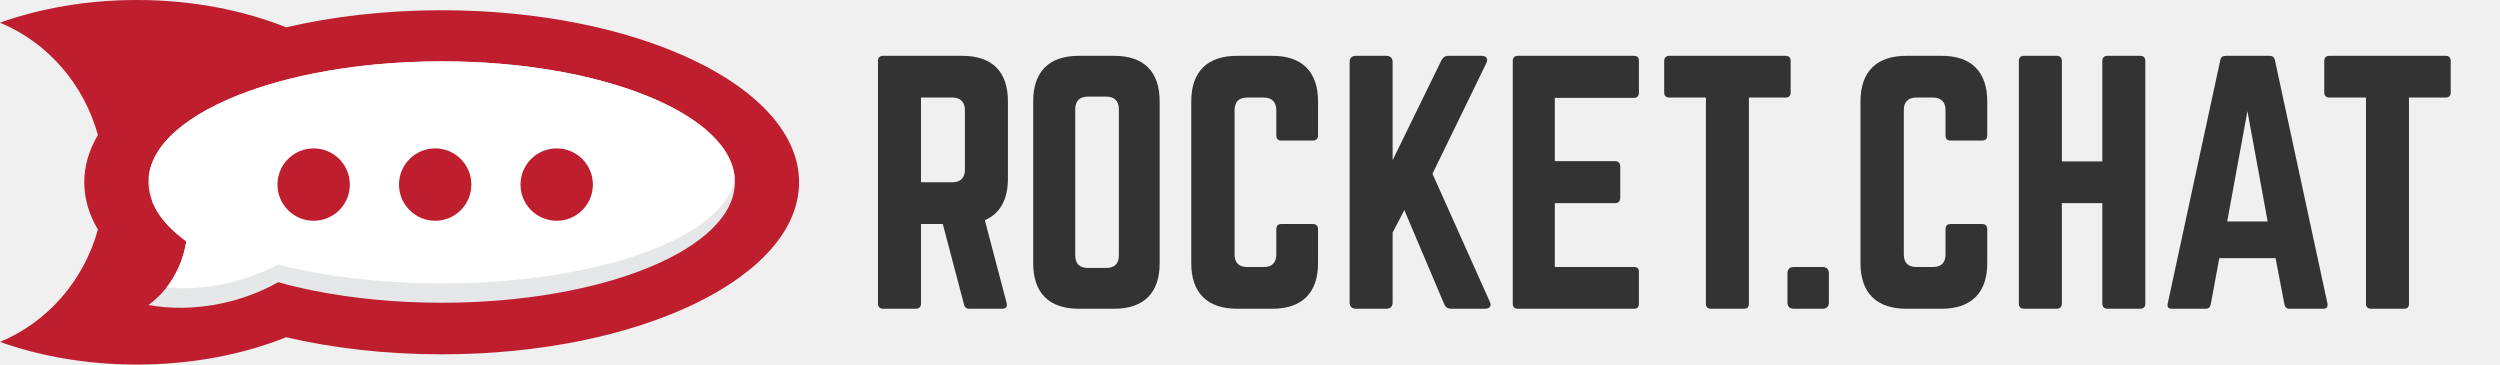
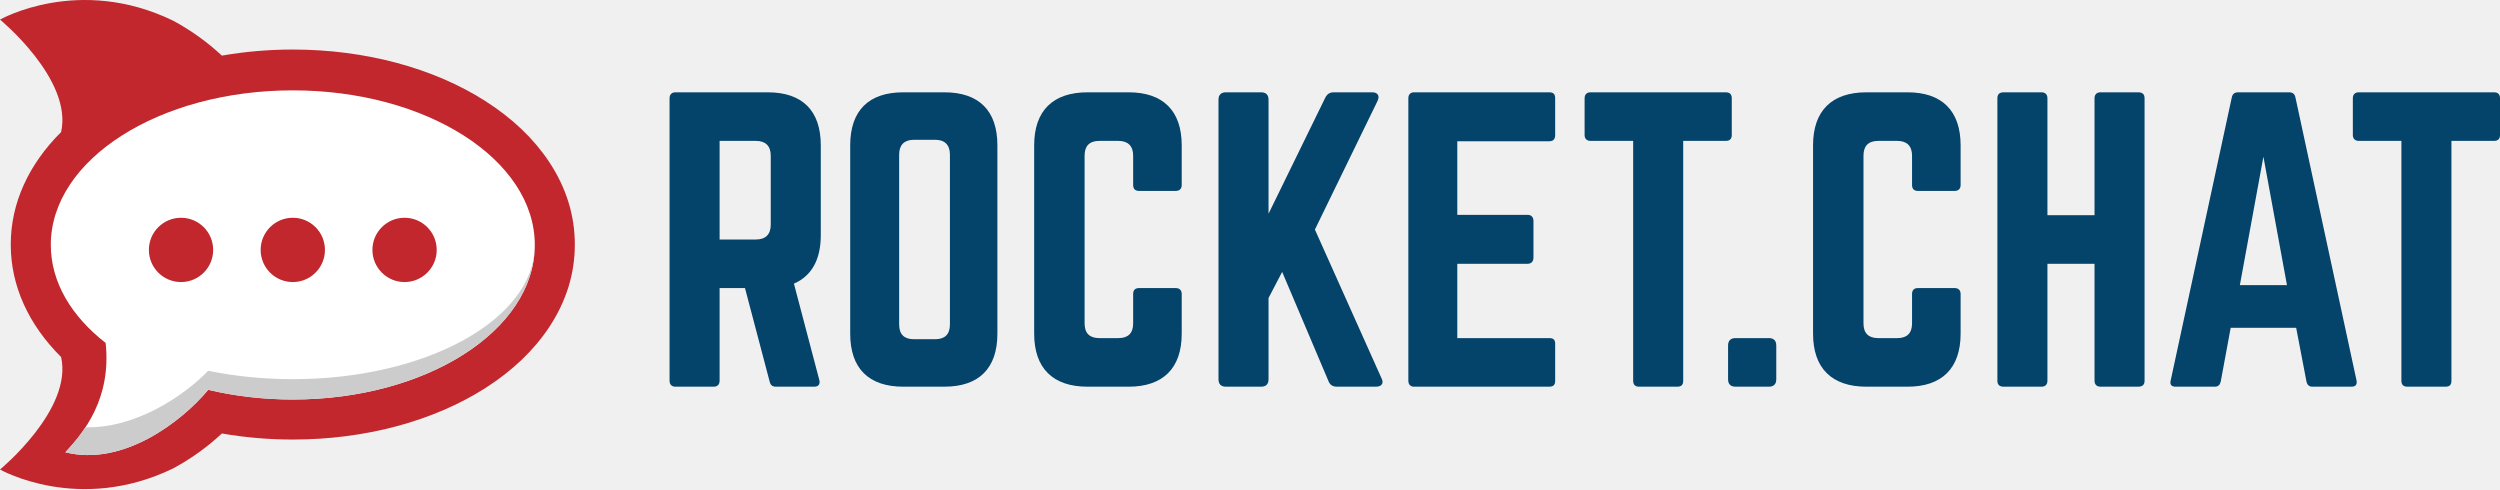
- <svg xmlns="http://www.w3.org/2000/svg" xmlns:xlink="http://www.w3.org/1999/xlink" version="1.1" id="Layer_1" x="0px" y="0px" width="507.123px" height="73.953px" viewBox="0 -14 507.123 73.953" enable-background="new 0 -14 507.123 73.953" xml:space="preserve">
+ <svg xmlns="http://www.w3.org/2000/svg" version="1.1" id="Layer_1" x="0px" y="0px" width="435.721px" height="85.242px" viewBox="62.402 -18.766 435.721 85.242" enable-background="new 62.402 -18.766 435.721 85.242" xml:space="preserve">
  <g>
-     <path fill="#BE1E2D" d="M0,55.359c8.234,2.926,17.69,4.594,27.753,4.594c11.118,0,21.496-2.027,30.288-5.543   c9.539,2.219,20.241,3.465,31.55,3.465c40.042,0,72.499-15.62,72.499-34.898c0-19.278-32.457-34.899-72.499-34.899   c-11.308,0-22.011,1.247-31.55,3.465C49.25-11.972,38.871-14,27.753-14C17.69-14,8.234-12.33,0-9.405   C9.598-5.416,17,2.993,19.859,13.388c-1.803,3.049-2.767,6.265-2.767,9.589c0,3.324,0.964,6.54,2.767,9.589   C17,42.96,9.598,51.369,0,55.359z" />
-     <path fill="#E6E7E8" d="M30.097,47.872c4.404,0.797,9.298,0.778,14.35-0.222c4.396-0.872,8.451-2.408,11.974-4.406   c2.318,0.649,4.753,1.229,7.287,1.734c7.827,1.551,16.602,2.434,25.883,2.434c32.855,0,59.479-10.962,59.479-24.485   c0-13.522-26.623-24.484-59.479-24.484c-9.281,0-18.056,0.882-25.883,2.433C48.61,3.887,37.061,9.451,32.383,16.197   c-1.479,2.14-2.268,4.397-2.268,6.73c0,2.332,0.789,4.59,2.268,6.729c1.296,1.864,3.125,3.645,5.41,5.307   C36.935,40.307,34.135,44.998,30.097,47.872z" />
+     <path fill="#04436A" d="M205.456,22.207c0,4.297-1.603,7.119-4.681,8.465l4.425,16.803c0.192,0.771-0.192,1.154-0.898,1.154h-6.67   c-0.641,0-0.961-0.32-1.09-0.898l-4.297-16.289h-4.425v16.162c0,0.642-0.384,1.025-1.026,1.025h-6.67   c-0.641,0-1.026-0.385-1.026-1.025V-1.651c0-0.641,0.385-1.026,1.026-1.026h16.097c6.028,0,9.235,3.207,9.235,9.235V22.207   L205.456,22.207z M194.169,22.976c1.667,0,2.565-0.898,2.565-2.565V8.354c0-1.667-0.898-2.564-2.565-2.564h-6.349v17.187   L194.169,22.976L194.169,22.976z" />
+     <path fill="#04436A" d="M210.583,6.558c0-6.028,3.206-9.235,9.235-9.235h7.183c6.028,0,9.235,3.207,9.235,9.235v32.836   c0,6.027-3.207,9.234-9.235,9.234h-7.183c-6.029,0-9.235-3.207-9.235-9.234V6.558z M225.397,40.355   c1.667,0,2.565-0.834,2.565-2.565V8.162c0-1.667-0.898-2.565-2.565-2.565h-3.719c-1.667,0-2.565,0.898-2.565,2.565v29.629   c0,1.73,0.898,2.564,2.565,2.564H225.397L225.397,40.355z" />
+     <path fill="#04436A" d="M268.362,13.484c0,0.642-0.385,1.026-1.025,1.026h-6.413c-0.706,0-1.026-0.384-1.026-1.026v-5.13   c0-1.667-0.897-2.564-2.564-2.564h-3.335c-1.731,0-2.565,0.897-2.565,2.564V37.6c0,1.731,0.897,2.563,2.565,2.563h3.335   c1.667,0,2.564-0.833,2.564-2.563v-5.132c0-0.642,0.32-1.026,1.026-1.026h6.413c0.643,0,1.025,0.384,1.025,1.026v6.927   c0,6.027-3.271,9.234-9.234,9.234h-7.183c-6.028,0-9.299-3.207-9.299-9.234V6.558c0-6.028,3.271-9.235,9.299-9.235h7.183   c5.964,0,9.234,3.207,9.234,9.235V13.484z" />
+     <path fill="#04436A" d="M295.422,48.629c-0.771,0-1.218-0.32-1.476-0.961l-8.079-19.048l-2.374,4.554v14.172   c0,0.834-0.448,1.283-1.282,1.283h-6.157c-0.834,0-1.283-0.449-1.283-1.283v-48.74c0-0.833,0.449-1.283,1.283-1.283h6.157   c0.833,0,1.282,0.449,1.282,1.283v19.881l9.876-20.202c0.321-0.641,0.771-0.962,1.476-0.962h6.733c0.962,0,1.347,0.642,0.897,1.539   l-10.901,22.382l11.606,25.91c0.449,0.834,0.064,1.475-0.961,1.475H295.422z" />
+     <path fill="#04436A" d="M333.45,4.763c0,0.641-0.257,1.09-1.026,1.09h-16.033v12.826h12.249c0.643,0,1.026,0.385,1.026,1.09v6.349   c0,0.706-0.385,1.091-1.026,1.091h-12.249v12.954h16.033c0.771,0,1.026,0.321,1.026,1.026v6.414c0,0.641-0.257,1.024-1.026,1.024   h-23.6c-0.578,0-0.963-0.385-0.963-1.024V-1.651c0-0.641,0.385-1.026,0.963-1.026h23.6c0.771,0,1.026,0.385,1.026,1.026V4.763z" />
+     <path fill="#04436A" d="M363.204-2.677c0.705,0,1.026,0.385,1.026,1.026v6.414c0,0.641-0.321,1.026-1.026,1.026h-7.439v41.814   c0,0.705-0.32,1.024-1.025,1.024h-6.67c-0.643,0-1.026-0.319-1.026-1.024V5.789h-7.438c-0.643,0-1.026-0.385-1.026-1.026v-6.414   c0-0.641,0.385-1.026,1.026-1.026H363.204z" />
+     <path fill="#04436A" d="M363.585,41.445c0-0.834,0.449-1.282,1.283-1.282h5.836c0.834,0,1.282,0.448,1.282,1.282v5.899   c0,0.835-0.448,1.283-1.282,1.283h-5.836c-0.834,0-1.283-0.448-1.283-1.283V41.445z" />
+     <path fill="#04436A" d="M404.114,13.484c0,0.642-0.386,1.026-1.026,1.026h-6.413c-0.705,0-1.025-0.384-1.025-1.026v-5.13   c0-1.667-0.897-2.564-2.564-2.564h-3.335c-1.732,0-2.565,0.897-2.565,2.564V37.6c0,1.731,0.897,2.563,2.565,2.563h3.335   c1.667,0,2.564-0.833,2.564-2.563v-5.132c0-0.642,0.32-1.026,1.025-1.026h6.413c0.643,0,1.026,0.384,1.026,1.026v6.927   c0,6.027-3.271,9.234-9.235,9.234h-7.183c-6.028,0-9.299-3.207-9.299-9.234V6.558c0-6.028,3.271-9.235,9.299-9.235h7.183   c5.965,0,9.235,3.207,9.235,9.235V13.484z" />
+     <path fill="#04436A" d="M427.455-1.651c0-0.641,0.384-1.026,1.025-1.026h6.605c0.77,0,1.089,0.385,1.089,1.026v49.254   c0,0.641-0.32,1.024-1.089,1.024h-6.605c-0.643,0-1.025-0.385-1.025-1.024V27.209h-8.209v20.395c0,0.642-0.385,1.025-1.026,1.025   h-6.604c-0.771,0-1.091-0.385-1.091-1.025V-1.651c0-0.641,0.32-1.026,1.091-1.026h6.604c0.643,0,1.026,0.385,1.026,1.026v20.394   h8.209V-1.651L427.455-1.651z" />
+     <path fill="#04436A" d="M465.419,48.629c-0.577,0-0.897-0.32-1.026-0.898l-1.795-9.362h-11.416l-1.73,9.362   c-0.129,0.578-0.449,0.898-1.026,0.898h-6.861c-0.705,0-1.026-0.385-0.835-1.09l10.646-49.318c0.129-0.641,0.513-0.898,1.09-0.898   h8.915c0.577,0,0.962,0.257,1.09,0.898l10.646,49.318c0.129,0.705-0.128,1.09-0.897,1.09H465.419z M456.889,8.546l-4.104,22.382   h8.209L456.889,8.546z" />
+     <path fill="#04436A" d="M497.097-2.677c0.705,0,1.026,0.385,1.026,1.026v6.414c0,0.641-0.321,1.026-1.026,1.026h-7.438v41.814   c0,0.705-0.321,1.024-1.026,1.024h-6.67c-0.641,0-1.025-0.319-1.025-1.024V5.789h-7.438c-0.642,0-1.025-0.385-1.025-1.026v-6.414   c0-0.641,0.385-1.026,1.025-1.026H497.097z" />
+   </g>
+   <path fill="#C1272D" d="M162.586,23.788c0-5.031-1.505-9.854-4.474-14.339c-2.666-4.025-6.401-7.588-11.1-10.591  c-9.074-5.796-21-8.989-33.579-8.989c-4.202,0-8.344,0.355-12.361,1.059c-2.492-2.333-5.41-4.432-8.497-6.091  c-16.494-7.994-30.172-0.188-30.172-0.188S75.12-4.904,73.052,4.253c-5.689,5.644-8.773,12.45-8.773,19.535  c0,0.022,0.001,0.045,0.001,0.068c0,0.022-0.001,0.044-0.001,0.068c0,7.085,3.083,13.891,8.773,19.534  c2.068,9.158-10.649,19.605-10.649,19.605s13.678,7.805,30.172-0.188c3.087-1.659,6.004-3.759,8.497-6.091  c4.018,0.703,8.159,1.058,12.361,1.058c12.58,0,24.505-3.191,33.579-8.987c4.699-3.003,8.434-6.565,11.1-10.592  c2.969-4.484,4.474-9.309,4.474-14.338c0-0.023-0.001-0.045-0.001-0.068S162.586,23.81,162.586,23.788z" />
+   <path fill="#FFFFFF" d="M113.433-3.018c23.293,0,42.177,12.062,42.177,26.941c0,14.878-18.884,26.941-42.177,26.941  c-5.187,0-10.154-0.6-14.743-1.693c-4.664,5.61-14.924,13.411-24.891,10.89c3.242-3.482,8.045-9.366,7.017-19.058  c-5.974-4.648-9.56-10.597-9.56-17.08C71.255,9.043,90.139-3.018,113.433-3.018" />
+   <g>
    <g>
-       <g>
-         <g>
-           <g>
-             <defs>
-               <path id="SVGID_1_" d="M30.097,43.918c8.391,1.4,17.585,0.311,26.324-4.256c2.318,0.599,4.753,1.131,7.287,1.596        c7.827,1.428,16.602,2.238,25.883,2.238c32.855,0,59.479-10.084,59.479-22.526c0-12.441-26.623-22.526-59.479-22.526        c-9.281,0-18.056,0.811-25.883,2.238C48.61,3.452,37.061,8.571,32.383,14.778c-1.479,1.969-2.268,4.047-2.268,6.191        C30.113,23.114,34.135,41.275,30.097,43.918z" />
-             </defs>
-             <clipPath id="SVGID_2_">
-               <use xlink:href="#SVGID_1_" overflow="visible" />
-             </clipPath>
-             <path clip-path="url(#SVGID_2_)" fill="#FFFFFF" d="M30.097,47.872c4.404,0.797,9.298,0.778,14.35-0.222       c4.396-0.872,8.451-2.408,11.974-4.406c2.318,0.649,4.753,1.229,7.287,1.734c7.827,1.551,16.602,2.434,25.883,2.434       c32.855,0,59.479-10.962,59.479-24.485c0-13.522-26.623-24.484-59.479-24.484c-9.281,0-18.056,0.882-25.883,2.433       C48.61,3.887,37.061,9.451,32.383,16.197c-1.479,2.14-2.268,4.397-2.268,6.73c0,2.332,0.789,4.59,2.268,6.729       c1.296,1.864,3.125,3.645,5.41,5.307C36.935,40.307,34.135,44.998,30.097,47.872z" />
-           </g>
-         </g>
-       </g>
+       <circle fill="#C1272D" cx="113.433" cy="24.79" r="5.603" />
    </g>
-     <circle fill="#BE1E2D" cx="112.926" cy="23.442" r="7.34" />
-     <circle fill="#BE1E2D" cx="88.275" cy="23.442" r="7.34" />
-     <circle fill="#BE1E2D" cx="63.624" cy="23.442" r="7.341" />
+     <g>
+       <circle fill="#C1272D" cx="132.913" cy="24.79" r="5.603" />
+     </g>
+     <g>
+       <circle fill="#C1272D" cx="93.952" cy="24.79" r="5.602" />
+     </g>
  </g>
  <g>
-     <path fill="#333333" d="M204.456,22.207c0,4.297-1.603,7.119-4.681,8.465l4.425,16.803c0.192,0.77-0.192,1.154-0.898,1.154h-6.67   c-0.641,0-0.961-0.32-1.09-0.898l-4.297-16.289h-4.425v16.162c0,0.641-0.384,1.025-1.026,1.025h-6.67   c-0.641,0-1.026-0.385-1.026-1.025V-1.651c0-0.641,0.385-1.026,1.026-1.026h16.097c6.028,0,9.235,3.207,9.235,9.235V22.207z    M193.169,22.976c1.667,0,2.565-0.898,2.565-2.565V8.354c0-1.667-0.898-2.564-2.565-2.564h-6.349v17.187H193.169z" />
-     <path fill="#333333" d="M209.583,6.558c0-6.028,3.206-9.235,9.235-9.235h7.183c6.028,0,9.235,3.207,9.235,9.235v32.836   c0,6.028-3.207,9.235-9.235,9.235h-7.183c-6.029,0-9.235-3.207-9.235-9.235V6.558z M224.397,40.355   c1.667,0,2.565-0.833,2.565-2.565V8.162c0-1.667-0.898-2.565-2.565-2.565h-3.719c-1.667,0-2.565,0.898-2.565,2.565v29.629   c0,1.731,0.898,2.565,2.565,2.565H224.397z" />
-     <path fill="#333333" d="M267.363,13.484c0,0.642-0.385,1.026-1.026,1.026h-6.413c-0.706,0-1.026-0.384-1.026-1.026V8.354   c0-1.667-0.898-2.564-2.565-2.564h-3.335c-1.731,0-2.565,0.897-2.565,2.564v29.245c0,1.732,0.897,2.564,2.565,2.564h3.335   c1.667,0,2.565-0.833,2.565-2.564v-5.131c0-0.642,0.32-1.026,1.026-1.026h6.413c0.642,0,1.026,0.384,1.026,1.026v6.926   c0,6.028-3.271,9.235-9.235,9.235h-7.183c-6.028,0-9.299-3.207-9.299-9.235V6.558c0-6.028,3.271-9.235,9.299-9.235h7.183   c5.964,0,9.235,3.207,9.235,9.235V13.484z" />
-     <path fill="#333333" d="M294.422,48.629c-0.77,0-1.218-0.32-1.475-0.961l-8.08-19.048l-2.374,4.554v14.172   c0,0.834-0.448,1.283-1.282,1.283h-6.157c-0.834,0-1.283-0.449-1.283-1.283v-48.74c0-0.833,0.449-1.283,1.283-1.283h6.157   c0.833,0,1.282,0.449,1.282,1.283v19.881l9.876-20.202c0.321-0.641,0.771-0.962,1.475-0.962h6.734c0.962,0,1.347,0.642,0.898,1.539   l-10.902,22.382l11.607,25.91c0.449,0.834,0.064,1.475-0.961,1.475H294.422z" />
-     <path fill="#333333" d="M332.45,4.763c0,0.641-0.257,1.09-1.026,1.09h-16.033v12.826h12.249c0.642,0,1.026,0.385,1.026,1.09v6.349   c0,0.706-0.385,1.091-1.026,1.091h-12.249v12.954h16.033c0.77,0,1.026,0.321,1.026,1.026v6.414c0,0.641-0.257,1.025-1.026,1.025   h-23.6c-0.578,0-0.963-0.385-0.963-1.025V-1.651c0-0.641,0.385-1.026,0.963-1.026h23.6c0.77,0,1.026,0.385,1.026,1.026V4.763z" />
-     <path fill="#333333" d="M362.204-2.677c0.705,0,1.026,0.385,1.026,1.026v6.414c0,0.641-0.321,1.026-1.026,1.026h-7.439v41.814   c0,0.705-0.321,1.025-1.026,1.025h-6.67c-0.642,0-1.026-0.32-1.026-1.025V5.789h-7.438c-0.642,0-1.026-0.385-1.026-1.026v-6.414   c0-0.641,0.385-1.026,1.026-1.026H362.204z" />
-     <path fill="#333333" d="M362.585,41.446c0-0.834,0.449-1.283,1.283-1.283h5.836c0.834,0,1.282,0.449,1.282,1.283v5.899   c0,0.834-0.448,1.283-1.282,1.283h-5.836c-0.834,0-1.283-0.449-1.283-1.283V41.446z" />
-     <path fill="#333333" d="M403.114,13.484c0,0.642-0.385,1.026-1.026,1.026h-6.413c-0.705,0-1.026-0.384-1.026-1.026V8.354   c0-1.667-0.897-2.564-2.564-2.564h-3.335c-1.732,0-2.565,0.897-2.565,2.564v29.245c0,1.732,0.897,2.564,2.565,2.564h3.335   c1.667,0,2.564-0.833,2.564-2.564v-5.131c0-0.642,0.321-1.026,1.026-1.026h6.413c0.642,0,1.026,0.384,1.026,1.026v6.926   c0,6.028-3.271,9.235-9.235,9.235h-7.183c-6.028,0-9.299-3.207-9.299-9.235V6.558c0-6.028,3.271-9.235,9.299-9.235h7.183   c5.965,0,9.235,3.207,9.235,9.235V13.484z" />
-     <path fill="#333333" d="M426.455-1.651c0-0.641,0.384-1.026,1.025-1.026h6.606c0.769,0,1.089,0.385,1.089,1.026v49.254   c0,0.641-0.32,1.025-1.089,1.025h-6.606c-0.642,0-1.025-0.385-1.025-1.025V27.209h-8.209v20.395c0,0.641-0.385,1.025-1.026,1.025   h-6.605c-0.77,0-1.091-0.385-1.091-1.025V-1.651c0-0.641,0.321-1.026,1.091-1.026h6.605c0.642,0,1.026,0.385,1.026,1.026v20.394   h8.209V-1.651z" />
-     <path fill="#333333" d="M464.419,48.629c-0.577,0-0.898-0.32-1.026-0.898l-1.795-9.363h-11.416l-1.731,9.363   c-0.129,0.578-0.449,0.898-1.026,0.898h-6.862c-0.705,0-1.026-0.385-0.834-1.09l10.646-49.318c0.129-0.641,0.513-0.898,1.09-0.898   h8.915c0.577,0,0.962,0.257,1.09,0.898l10.646,49.318c0.129,0.705-0.128,1.09-0.897,1.09H464.419z M455.889,8.546l-4.104,22.382   h8.209L455.889,8.546z" />
-     <path fill="#333333" d="M496.097-2.677c0.705,0,1.026,0.385,1.026,1.026v6.414c0,0.641-0.321,1.026-1.026,1.026h-7.439v41.814   c0,0.705-0.321,1.025-1.026,1.025h-6.67c-0.641,0-1.025-0.32-1.025-1.025V5.789h-7.439c-0.642,0-1.025-0.385-1.025-1.026v-6.414   c0-0.641,0.384-1.026,1.025-1.026H496.097z" />
+     <path fill="#CCCCCC" d="M113.433,47.319c-5.187,0-10.154-0.52-14.743-1.468c-4.118,4.294-12.6,10.066-21.39,9.854   c-1.158,1.755-2.417,3.19-3.501,4.355c9.967,2.521,20.227-5.279,24.891-10.89c4.589,1.094,9.557,1.693,14.743,1.693   c23.106,0,41.87-11.871,42.169-26.585C155.303,37.032,136.539,47.319,113.433,47.319z" />
  </g>
</svg>
